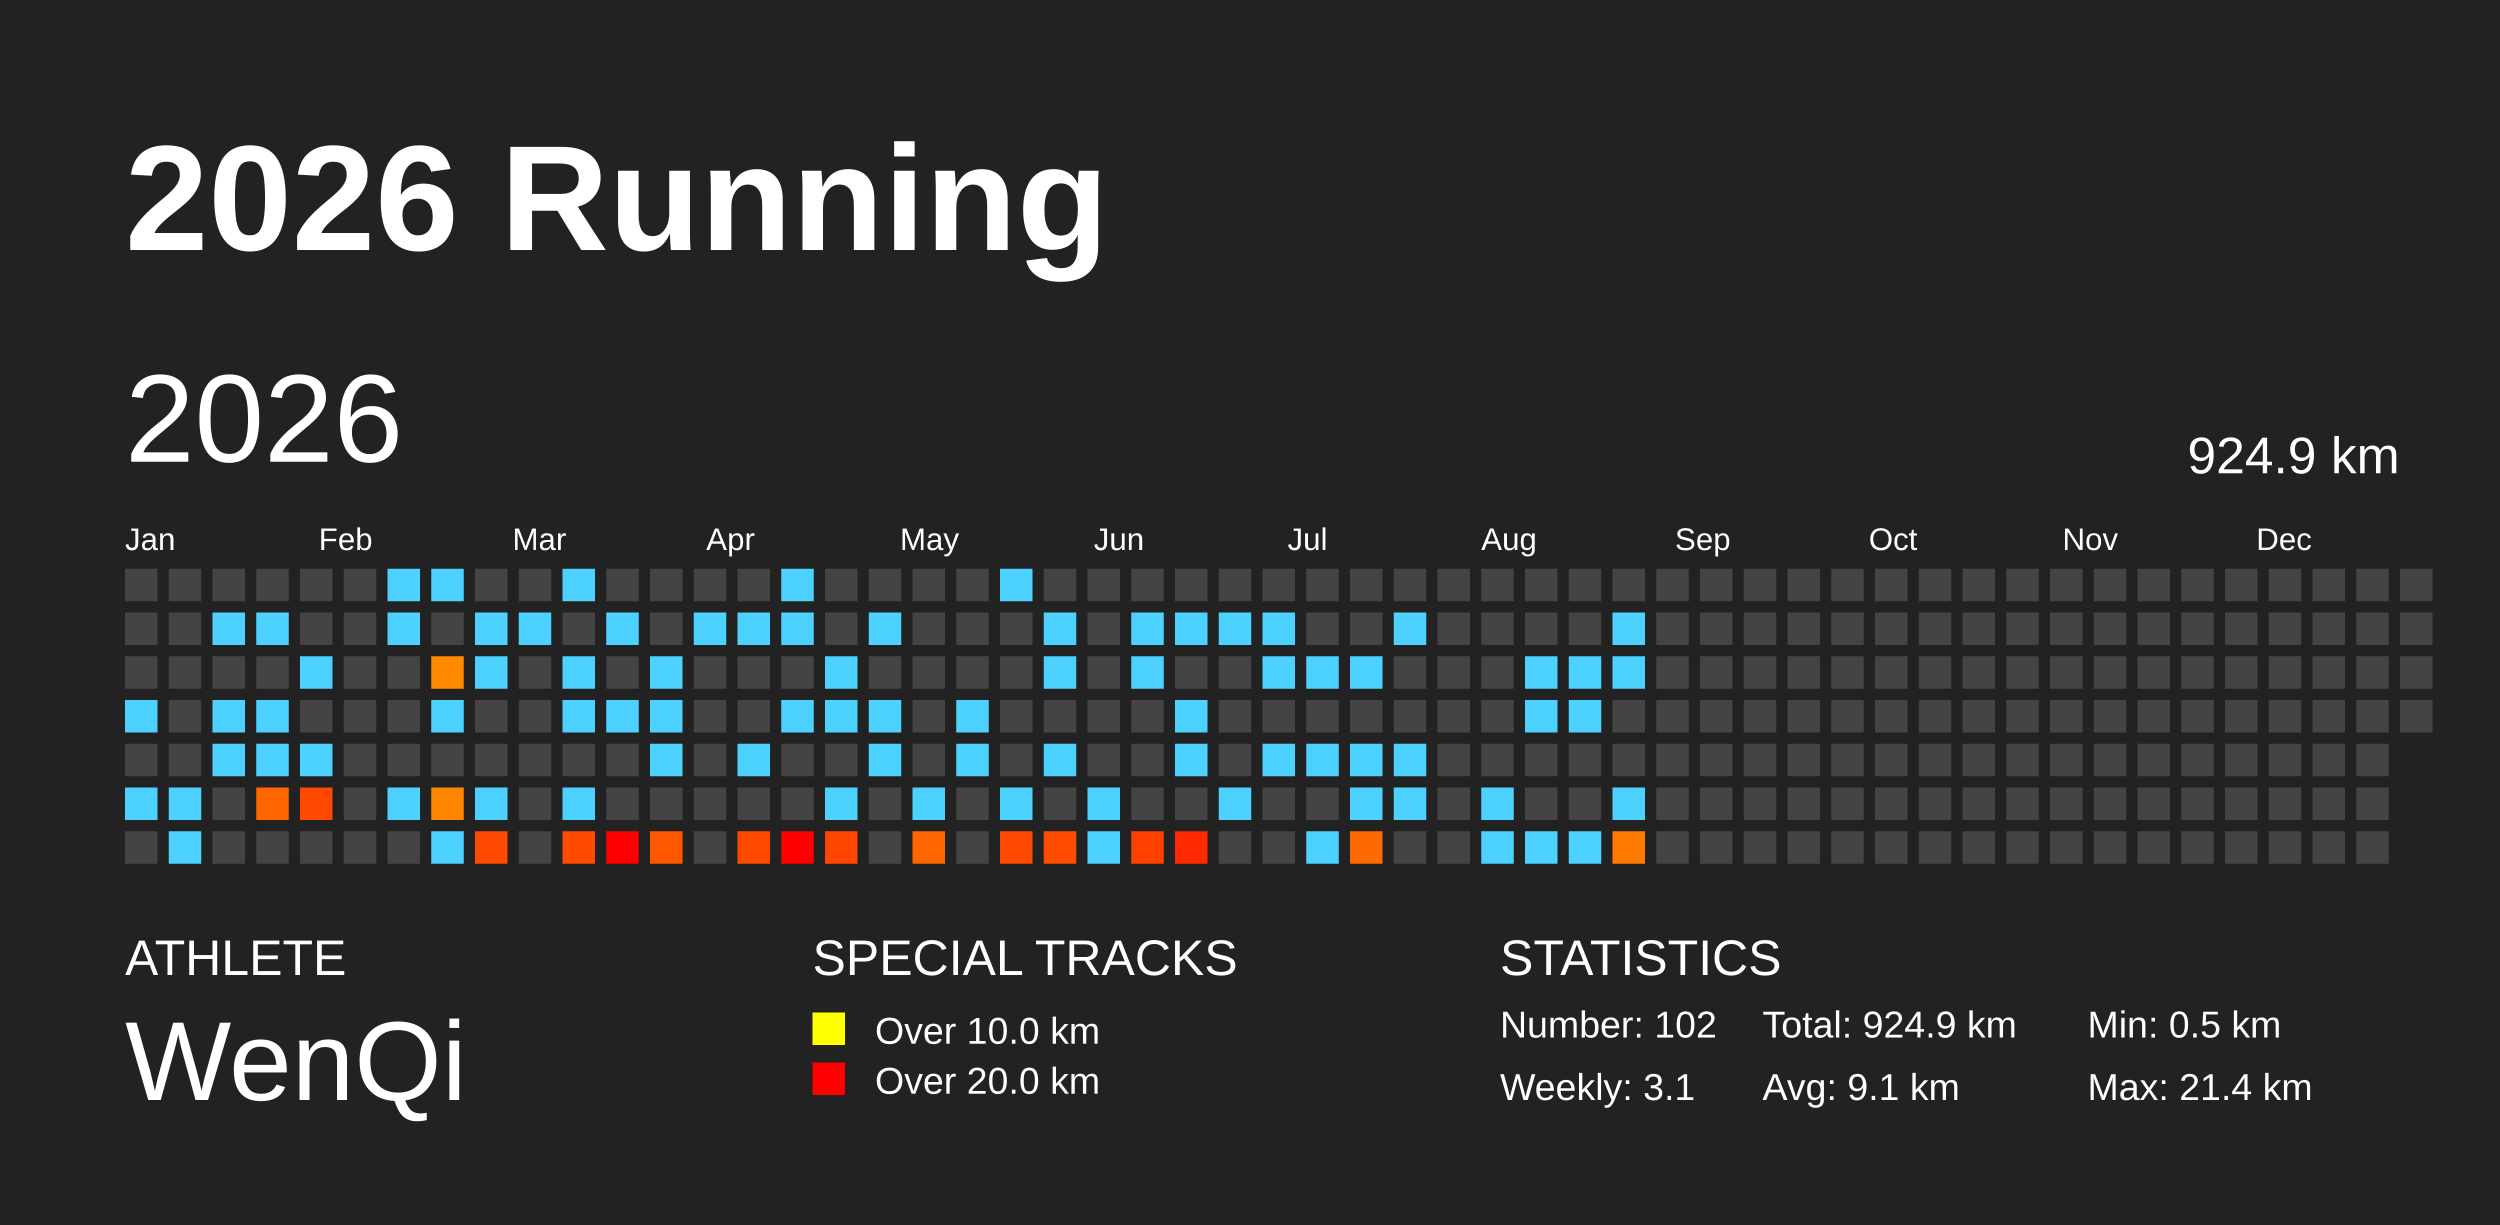
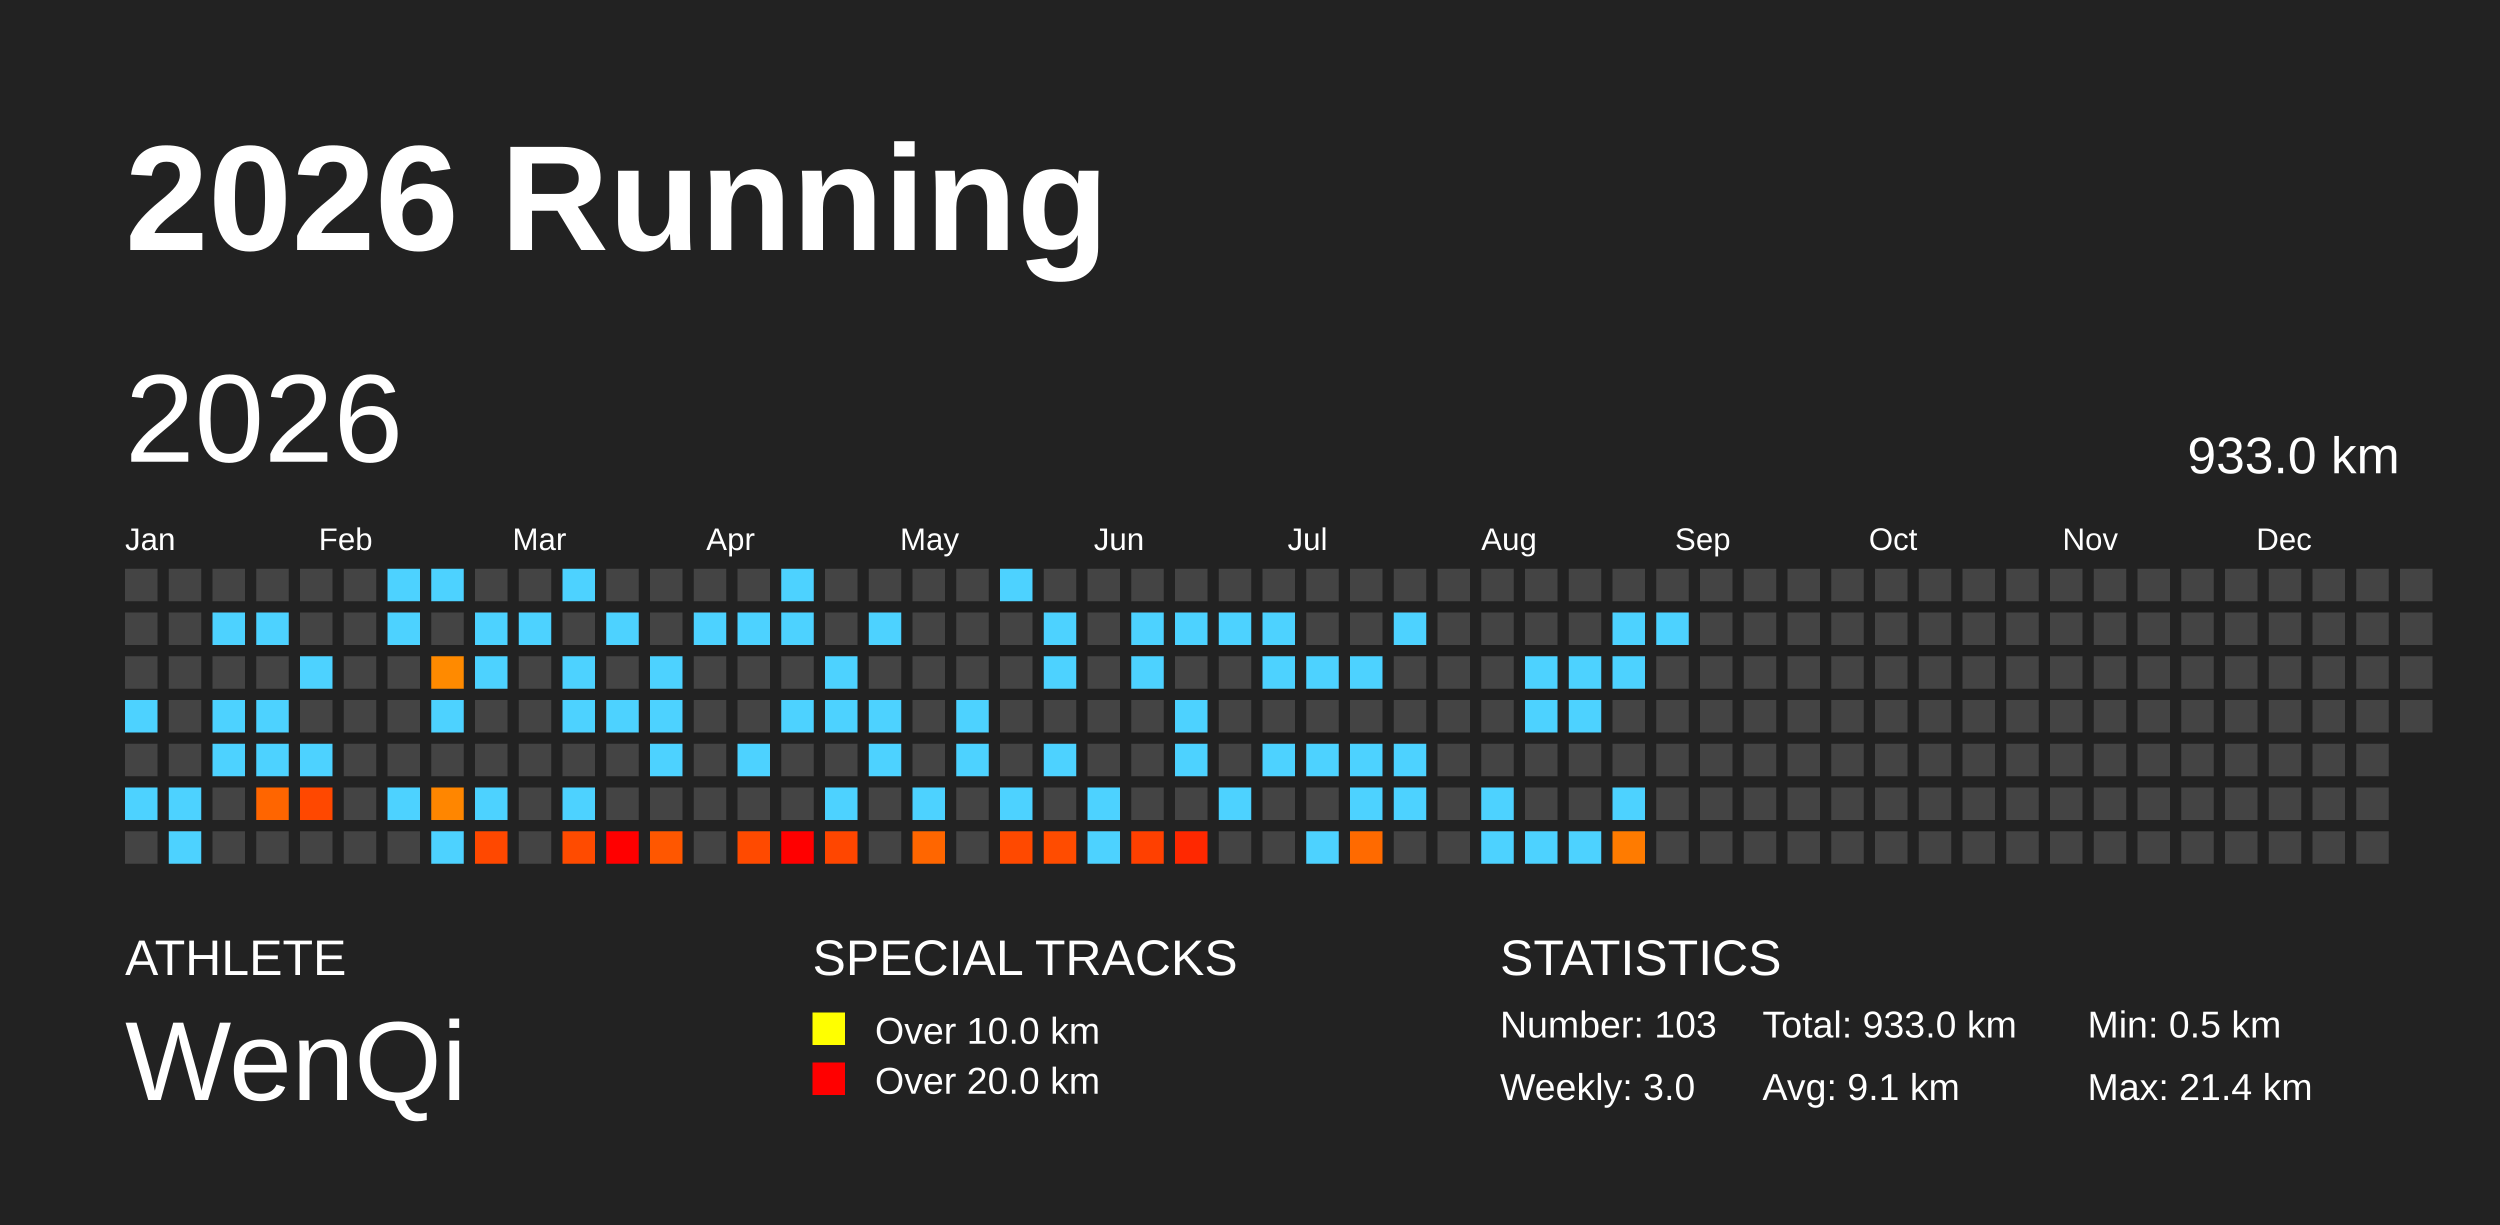
<svg xmlns="http://www.w3.org/2000/svg" baseProfile="full" height="98mm" version="1.1" viewBox="0,0,200,98" width="200mm">
  <defs />
  <rect fill="#222222" height="98" width="200" x="0" y="0" />
  <text fill="#FFFFFF" style="font-size:12px; font-family:Arial; font-weight:bold;" x="10" y="20">2026 Running</text>
  <text fill="#FFFFFF" style="font-size:4px; font-family:Arial" x="10" y="78">ATHLETE</text>
  <text fill="#FFFFFF" style="font-size:9px; font-family:Arial" x="10" y="88">WenQi</text>
  <text fill="#FFFFFF" style="font-size:4px; font-family:Arial" x="65" y="78">SPECIAL TRACKS</text>
  <rect fill="yellow" height="2.6" width="2.6" x="65" y="81" />
  <text fill="#FFFFFF" style="font-size:3px; font-family:Arial" x="70" y="83.5">Over 10.0 km</text>
  <rect fill="red" height="2.6" width="2.6" x="65" y="85" />
  <text fill="#FFFFFF" style="font-size:3px; font-family:Arial" x="70" y="87.5">Over 20.0 km</text>
  <text fill="#FFFFFF" style="font-size:4px; font-family:Arial" x="120" y="78">STATISTICS</text>
-   <text fill="#FFFFFF" style="font-size:3px; font-family:Arial" x="120" y="83">Number: 102</text>
-   <text fill="#FFFFFF" style="font-size:3px; font-family:Arial" x="120" y="88">Weekly: 3.1</text>
-   <text fill="#FFFFFF" style="font-size:3px; font-family:Arial" x="141" y="83">Total: 924.9 km</text>
+   <text fill="#FFFFFF" style="font-size:3px; font-family:Arial" x="120" y="83">Number: 103</text>
+   <text fill="#FFFFFF" style="font-size:3px; font-family:Arial" x="120" y="88">Weekly: 3.0</text>
+   <text fill="#FFFFFF" style="font-size:3px; font-family:Arial" x="141" y="83">Total: 933.0 km</text>
  <text fill="#FFFFFF" style="font-size:3px; font-family:Arial" x="141" y="88">Avg: 9.1 km</text>
  <text fill="#FFFFFF" style="font-size:3px; font-family:Arial" x="167" y="83">Min: 0.5 km</text>
  <text fill="#FFFFFF" style="font-size:3px; font-family:Arial" x="167" y="88">Max: 21.4 km</text>
  <text dominant-baseline="hanging" fill="#FFFFFF" style="font-size:10.0px; font-family:Arial;" x="10" y="30">2026</text>
-   <text dominant-baseline="hanging" fill="#FFFFFF" style="font-size:4.125px; font-family:Arial;" x="175" y="35">924.9 km</text>
+   <text dominant-baseline="hanging" fill="#FFFFFF" style="font-size:4.125px; font-family:Arial;" x="175" y="35">933.0 km</text>
  <text fill="#FFFFFF" style="font-size:2.5px; font-family:Arial" x="10.0" y="44">Jan</text>
  <text fill="#FFFFFF" style="font-size:2.5px; font-family:Arial" x="25.5" y="44">Feb</text>
  <text fill="#FFFFFF" style="font-size:2.5px; font-family:Arial" x="41.0" y="44">Mar</text>
  <text fill="#FFFFFF" style="font-size:2.5px; font-family:Arial" x="56.5" y="44">Apr</text>
  <text fill="#FFFFFF" style="font-size:2.5px; font-family:Arial" x="72.0" y="44">May</text>
  <text fill="#FFFFFF" style="font-size:2.5px; font-family:Arial" x="87.5" y="44">Jun</text>
  <text fill="#FFFFFF" style="font-size:2.5px; font-family:Arial" x="103.0" y="44">Jul</text>
  <text fill="#FFFFFF" style="font-size:2.5px; font-family:Arial" x="118.5" y="44">Aug</text>
  <text fill="#FFFFFF" style="font-size:2.5px; font-family:Arial" x="134.0" y="44">Sep</text>
  <text fill="#FFFFFF" style="font-size:2.5px; font-family:Arial" x="149.5" y="44">Oct</text>
  <text fill="#FFFFFF" style="font-size:2.5px; font-family:Arial" x="165.0" y="44">Nov</text>
  <text fill="#FFFFFF" style="font-size:2.5px; font-family:Arial" x="180.5" y="44">Dec</text>
  <rect fill="#444444" height="2.6" width="2.6" x="10.0" y="45.5" />
  <rect fill="#444444" height="2.6" width="2.6" x="10.0" y="49.0" />
  <rect fill="#444444" height="2.6" width="2.6" x="10.0" y="52.5" />
  <rect fill="#4dd2ff" height="2.6" width="2.6" x="10.0" y="56.0" />
  <rect fill="#444444" height="2.6" width="2.6" x="10.0" y="59.5" />
  <rect fill="#4dd2ff" height="2.6" width="2.6" x="10.0" y="63.0" />
  <rect fill="#444444" height="2.6" width="2.6" x="10.0" y="66.5" />
  <rect fill="#444444" height="2.6" width="2.6" x="13.5" y="45.5" />
  <rect fill="#444444" height="2.6" width="2.6" x="13.5" y="49.0" />
  <rect fill="#444444" height="2.6" width="2.6" x="13.5" y="52.5" />
  <rect fill="#444444" height="2.6" width="2.6" x="13.5" y="56.0" />
  <rect fill="#444444" height="2.6" width="2.6" x="13.5" y="59.5" />
  <rect fill="#4dd2ff" height="2.6" width="2.6" x="13.5" y="63.0" />
  <rect fill="#4dd2ff" height="2.6" width="2.6" x="13.5" y="66.5" />
  <rect fill="#444444" height="2.6" width="2.6" x="17.0" y="45.5" />
  <rect fill="#4dd2ff" height="2.6" width="2.6" x="17.0" y="49.0" />
  <rect fill="#444444" height="2.6" width="2.6" x="17.0" y="52.5" />
  <rect fill="#4dd2ff" height="2.6" width="2.6" x="17.0" y="56.0" />
  <rect fill="#4dd2ff" height="2.6" width="2.6" x="17.0" y="59.5" />
  <rect fill="#444444" height="2.6" width="2.6" x="17.0" y="63.0" />
  <rect fill="#444444" height="2.6" width="2.6" x="17.0" y="66.5" />
  <rect fill="#444444" height="2.6" width="2.6" x="20.5" y="45.5" />
  <rect fill="#4dd2ff" height="2.6" width="2.6" x="20.5" y="49.0" />
  <rect fill="#444444" height="2.6" width="2.6" x="20.5" y="52.5" />
  <rect fill="#4dd2ff" height="2.6" width="2.6" x="20.5" y="56.0" />
  <rect fill="#4dd2ff" height="2.6" width="2.6" x="20.5" y="59.5" />
  <rect fill="#ff6500" height="2.6" width="2.6" x="20.5" y="63.0" />
  <rect fill="#444444" height="2.6" width="2.6" x="20.5" y="66.5" />
  <rect fill="#444444" height="2.6" width="2.6" x="24.0" y="45.5" />
  <rect fill="#444444" height="2.6" width="2.6" x="24.0" y="49.0" />
  <rect fill="#4dd2ff" height="2.6" width="2.6" x="24.0" y="52.5" />
  <rect fill="#444444" height="2.6" width="2.6" x="24.0" y="56.0" />
  <rect fill="#4dd2ff" height="2.6" width="2.6" x="24.0" y="59.5" />
  <rect fill="#ff4800" height="2.6" width="2.6" x="24.0" y="63.0" />
  <rect fill="#444444" height="2.6" width="2.6" x="24.0" y="66.5" />
  <rect fill="#444444" height="2.6" width="2.6" x="27.5" y="45.5" />
  <rect fill="#444444" height="2.6" width="2.6" x="27.5" y="49.0" />
  <rect fill="#444444" height="2.6" width="2.6" x="27.5" y="52.5" />
  <rect fill="#444444" height="2.6" width="2.6" x="27.5" y="56.0" />
  <rect fill="#444444" height="2.6" width="2.6" x="27.5" y="59.5" />
  <rect fill="#444444" height="2.6" width="2.6" x="27.5" y="63.0" />
  <rect fill="#444444" height="2.6" width="2.6" x="27.5" y="66.5" />
  <rect fill="#4dd2ff" height="2.6" width="2.6" x="31.0" y="45.5" />
  <rect fill="#4dd2ff" height="2.6" width="2.6" x="31.0" y="49.0" />
  <rect fill="#444444" height="2.6" width="2.6" x="31.0" y="52.5" />
  <rect fill="#444444" height="2.6" width="2.6" x="31.0" y="56.0" />
  <rect fill="#444444" height="2.6" width="2.6" x="31.0" y="59.5" />
  <rect fill="#4dd2ff" height="2.6" width="2.6" x="31.0" y="63.0" />
  <rect fill="#444444" height="2.6" width="2.6" x="31.0" y="66.5" />
  <rect fill="#4dd2ff" height="2.6" width="2.6" x="34.5" y="45.5" />
  <rect fill="#444444" height="2.6" width="2.6" x="34.5" y="49.0" />
  <rect fill="#ff8a00" height="2.6" width="2.6" x="34.5" y="52.5" />
  <rect fill="#4dd2ff" height="2.6" width="2.6" x="34.5" y="56.0" />
  <rect fill="#444444" height="2.6" width="2.6" x="34.5" y="59.5" />
  <rect fill="#ff8600" height="2.6" width="2.6" x="34.5" y="63.0" />
  <rect fill="#4dd2ff" height="2.6" width="2.6" x="34.5" y="66.5" />
  <rect fill="#444444" height="2.6" width="2.6" x="38.0" y="45.5" />
  <rect fill="#4dd2ff" height="2.6" width="2.6" x="38.0" y="49.0" />
  <rect fill="#4dd2ff" height="2.6" width="2.6" x="38.0" y="52.5" />
  <rect fill="#444444" height="2.6" width="2.6" x="38.0" y="56.0" />
  <rect fill="#444444" height="2.6" width="2.6" x="38.0" y="59.5" />
  <rect fill="#4dd2ff" height="2.6" width="2.6" x="38.0" y="63.0" />
  <rect fill="#ff4800" height="2.6" width="2.6" x="38.0" y="66.5" />
  <rect fill="#444444" height="2.6" width="2.6" x="41.5" y="45.5" />
  <rect fill="#4dd2ff" height="2.6" width="2.6" x="41.5" y="49.0" />
  <rect fill="#444444" height="2.6" width="2.6" x="41.5" y="52.5" />
  <rect fill="#444444" height="2.6" width="2.6" x="41.5" y="56.0" />
  <rect fill="#444444" height="2.6" width="2.6" x="41.5" y="59.5" />
  <rect fill="#444444" height="2.6" width="2.6" x="41.5" y="63.0" />
  <rect fill="#444444" height="2.6" width="2.6" x="41.5" y="66.5" />
  <rect fill="#4dd2ff" height="2.6" width="2.6" x="45.0" y="45.5" />
  <rect fill="#444444" height="2.6" width="2.6" x="45.0" y="49.0" />
  <rect fill="#4dd2ff" height="2.6" width="2.6" x="45.0" y="52.5" />
  <rect fill="#4dd2ff" height="2.6" width="2.6" x="45.0" y="56.0" />
  <rect fill="#444444" height="2.6" width="2.6" x="45.0" y="59.5" />
  <rect fill="#4dd2ff" height="2.6" width="2.6" x="45.0" y="63.0" />
  <rect fill="#ff4b00" height="2.6" width="2.6" x="45.0" y="66.5" />
  <rect fill="#444444" height="2.6" width="2.6" x="48.5" y="45.5" />
  <rect fill="#4dd2ff" height="2.6" width="2.6" x="48.5" y="49.0" />
  <rect fill="#444444" height="2.6" width="2.6" x="48.5" y="52.5" />
  <rect fill="#4dd2ff" height="2.6" width="2.6" x="48.5" y="56.0" />
  <rect fill="#444444" height="2.6" width="2.6" x="48.5" y="59.5" />
  <rect fill="#444444" height="2.6" width="2.6" x="48.5" y="63.0" />
  <rect fill="red" height="2.6" width="2.6" x="48.5" y="66.5" />
  <rect fill="#444444" height="2.6" width="2.6" x="52.0" y="45.5" />
  <rect fill="#444444" height="2.6" width="2.6" x="52.0" y="49.0" />
  <rect fill="#4dd2ff" height="2.6" width="2.6" x="52.0" y="52.5" />
  <rect fill="#4dd2ff" height="2.6" width="2.6" x="52.0" y="56.0" />
  <rect fill="#4dd2ff" height="2.6" width="2.6" x="52.0" y="59.5" />
  <rect fill="#444444" height="2.6" width="2.6" x="52.0" y="63.0" />
  <rect fill="#ff5700" height="2.6" width="2.6" x="52.0" y="66.5" />
  <rect fill="#444444" height="2.6" width="2.6" x="55.5" y="45.5" />
  <rect fill="#4dd2ff" height="2.6" width="2.6" x="55.5" y="49.0" />
  <rect fill="#444444" height="2.6" width="2.6" x="55.5" y="52.5" />
  <rect fill="#444444" height="2.6" width="2.6" x="55.5" y="56.0" />
  <rect fill="#444444" height="2.6" width="2.6" x="55.5" y="59.5" />
  <rect fill="#444444" height="2.6" width="2.6" x="55.5" y="63.0" />
  <rect fill="#444444" height="2.6" width="2.6" x="55.5" y="66.5" />
  <rect fill="#444444" height="2.6" width="2.6" x="59.0" y="45.5" />
  <rect fill="#4dd2ff" height="2.6" width="2.6" x="59.0" y="49.0" />
  <rect fill="#444444" height="2.6" width="2.6" x="59.0" y="52.5" />
  <rect fill="#444444" height="2.6" width="2.6" x="59.0" y="56.0" />
  <rect fill="#4dd2ff" height="2.6" width="2.6" x="59.0" y="59.5" />
  <rect fill="#444444" height="2.6" width="2.6" x="59.0" y="63.0" />
  <rect fill="#ff4a00" height="2.6" width="2.6" x="59.0" y="66.5" />
  <rect fill="#4dd2ff" height="2.6" width="2.6" x="62.5" y="45.5" />
  <rect fill="#4dd2ff" height="2.6" width="2.6" x="62.5" y="49.0" />
  <rect fill="#444444" height="2.6" width="2.6" x="62.5" y="52.5" />
  <rect fill="#4dd2ff" height="2.6" width="2.6" x="62.5" y="56.0" />
  <rect fill="#444444" height="2.6" width="2.6" x="62.5" y="59.5" />
  <rect fill="#444444" height="2.6" width="2.6" x="62.5" y="63.0" />
  <rect fill="red" height="2.6" width="2.6" x="62.5" y="66.5" />
  <rect fill="#444444" height="2.6" width="2.6" x="66.0" y="45.5" />
  <rect fill="#444444" height="2.6" width="2.6" x="66.0" y="49.0" />
  <rect fill="#4dd2ff" height="2.6" width="2.6" x="66.0" y="52.5" />
  <rect fill="#4dd2ff" height="2.6" width="2.6" x="66.0" y="56.0" />
  <rect fill="#444444" height="2.6" width="2.6" x="66.0" y="59.5" />
  <rect fill="#4dd2ff" height="2.6" width="2.6" x="66.0" y="63.0" />
  <rect fill="#ff4600" height="2.6" width="2.6" x="66.0" y="66.5" />
  <rect fill="#444444" height="2.6" width="2.6" x="69.5" y="45.5" />
  <rect fill="#4dd2ff" height="2.6" width="2.6" x="69.5" y="49.0" />
  <rect fill="#444444" height="2.6" width="2.6" x="69.5" y="52.5" />
  <rect fill="#4dd2ff" height="2.6" width="2.6" x="69.5" y="56.0" />
  <rect fill="#4dd2ff" height="2.6" width="2.6" x="69.5" y="59.5" />
  <rect fill="#444444" height="2.6" width="2.6" x="69.5" y="63.0" />
  <rect fill="#444444" height="2.6" width="2.6" x="69.5" y="66.5" />
  <rect fill="#444444" height="2.6" width="2.6" x="73.0" y="45.5" />
  <rect fill="#444444" height="2.6" width="2.6" x="73.0" y="49.0" />
  <rect fill="#444444" height="2.6" width="2.6" x="73.0" y="52.5" />
  <rect fill="#444444" height="2.6" width="2.6" x="73.0" y="56.0" />
  <rect fill="#444444" height="2.6" width="2.6" x="73.0" y="59.5" />
  <rect fill="#4dd2ff" height="2.6" width="2.6" x="73.0" y="63.0" />
  <rect fill="#ff6600" height="2.6" width="2.6" x="73.0" y="66.5" />
  <rect fill="#444444" height="2.6" width="2.6" x="76.5" y="45.5" />
  <rect fill="#444444" height="2.6" width="2.6" x="76.5" y="49.0" />
  <rect fill="#444444" height="2.6" width="2.6" x="76.5" y="52.5" />
  <rect fill="#4dd2ff" height="2.6" width="2.6" x="76.5" y="56.0" />
  <rect fill="#4dd2ff" height="2.6" width="2.6" x="76.5" y="59.5" />
  <rect fill="#444444" height="2.6" width="2.6" x="76.5" y="63.0" />
  <rect fill="#444444" height="2.6" width="2.6" x="76.5" y="66.5" />
  <rect fill="#4dd2ff" height="2.6" width="2.6" x="80.0" y="45.5" />
  <rect fill="#444444" height="2.6" width="2.6" x="80.0" y="49.0" />
  <rect fill="#444444" height="2.6" width="2.6" x="80.0" y="52.5" />
  <rect fill="#444444" height="2.6" width="2.6" x="80.0" y="56.0" />
  <rect fill="#444444" height="2.6" width="2.6" x="80.0" y="59.5" />
  <rect fill="#4dd2ff" height="2.6" width="2.6" x="80.0" y="63.0" />
  <rect fill="#ff4900" height="2.6" width="2.6" x="80.0" y="66.5" />
  <rect fill="#444444" height="2.6" width="2.6" x="83.5" y="45.5" />
  <rect fill="#4dd2ff" height="2.6" width="2.6" x="83.5" y="49.0" />
  <rect fill="#4dd2ff" height="2.6" width="2.6" x="83.5" y="52.5" />
  <rect fill="#444444" height="2.6" width="2.6" x="83.5" y="56.0" />
  <rect fill="#4dd2ff" height="2.6" width="2.6" x="83.5" y="59.5" />
  <rect fill="#444444" height="2.6" width="2.6" x="83.5" y="63.0" />
  <rect fill="#ff4c00" height="2.6" width="2.6" x="83.5" y="66.5" />
  <rect fill="#444444" height="2.6" width="2.6" x="87.0" y="45.5" />
  <rect fill="#444444" height="2.6" width="2.6" x="87.0" y="49.0" />
  <rect fill="#444444" height="2.6" width="2.6" x="87.0" y="52.5" />
  <rect fill="#444444" height="2.6" width="2.6" x="87.0" y="56.0" />
  <rect fill="#444444" height="2.6" width="2.6" x="87.0" y="59.5" />
  <rect fill="#4dd2ff" height="2.6" width="2.6" x="87.0" y="63.0" />
  <rect fill="#4dd2ff" height="2.6" width="2.6" x="87.0" y="66.5" />
  <rect fill="#444444" height="2.6" width="2.6" x="90.5" y="45.5" />
  <rect fill="#4dd2ff" height="2.6" width="2.6" x="90.5" y="49.0" />
  <rect fill="#4dd2ff" height="2.6" width="2.6" x="90.5" y="52.5" />
  <rect fill="#444444" height="2.6" width="2.6" x="90.5" y="56.0" />
  <rect fill="#444444" height="2.6" width="2.6" x="90.5" y="59.5" />
  <rect fill="#444444" height="2.6" width="2.6" x="90.5" y="63.0" />
  <rect fill="#ff4000" height="2.6" width="2.6" x="90.5" y="66.5" />
  <rect fill="#444444" height="2.6" width="2.6" x="94.0" y="45.5" />
  <rect fill="#4dd2ff" height="2.6" width="2.6" x="94.0" y="49.0" />
  <rect fill="#444444" height="2.6" width="2.6" x="94.0" y="52.5" />
  <rect fill="#4dd2ff" height="2.6" width="2.6" x="94.0" y="56.0" />
  <rect fill="#4dd2ff" height="2.6" width="2.6" x="94.0" y="59.5" />
  <rect fill="#444444" height="2.6" width="2.6" x="94.0" y="63.0" />
  <rect fill="#ff2800" height="2.6" width="2.6" x="94.0" y="66.5" />
  <rect fill="#444444" height="2.6" width="2.6" x="97.5" y="45.5" />
  <rect fill="#4dd2ff" height="2.6" width="2.6" x="97.5" y="49.0" />
  <rect fill="#444444" height="2.6" width="2.6" x="97.5" y="52.5" />
  <rect fill="#444444" height="2.6" width="2.6" x="97.5" y="56.0" />
  <rect fill="#444444" height="2.6" width="2.6" x="97.5" y="59.5" />
  <rect fill="#4dd2ff" height="2.6" width="2.6" x="97.5" y="63.0" />
  <rect fill="#444444" height="2.6" width="2.6" x="97.5" y="66.5" />
  <rect fill="#444444" height="2.6" width="2.6" x="101.0" y="45.5" />
  <rect fill="#4dd2ff" height="2.6" width="2.6" x="101.0" y="49.0" />
  <rect fill="#4dd2ff" height="2.6" width="2.6" x="101.0" y="52.5" />
  <rect fill="#444444" height="2.6" width="2.6" x="101.0" y="56.0" />
  <rect fill="#4dd2ff" height="2.6" width="2.6" x="101.0" y="59.5" />
  <rect fill="#444444" height="2.6" width="2.6" x="101.0" y="63.0" />
  <rect fill="#444444" height="2.6" width="2.6" x="101.0" y="66.5" />
  <rect fill="#444444" height="2.6" width="2.6" x="104.5" y="45.5" />
  <rect fill="#444444" height="2.6" width="2.6" x="104.5" y="49.0" />
  <rect fill="#4dd2ff" height="2.6" width="2.6" x="104.5" y="52.5" />
  <rect fill="#444444" height="2.6" width="2.6" x="104.5" y="56.0" />
  <rect fill="#4dd2ff" height="2.6" width="2.6" x="104.5" y="59.5" />
  <rect fill="#444444" height="2.6" width="2.6" x="104.5" y="63.0" />
  <rect fill="#4dd2ff" height="2.6" width="2.6" x="104.5" y="66.5" />
  <rect fill="#444444" height="2.6" width="2.6" x="108.0" y="45.5" />
  <rect fill="#444444" height="2.6" width="2.6" x="108.0" y="49.0" />
  <rect fill="#4dd2ff" height="2.6" width="2.6" x="108.0" y="52.5" />
  <rect fill="#444444" height="2.6" width="2.6" x="108.0" y="56.0" />
  <rect fill="#4dd2ff" height="2.6" width="2.6" x="108.0" y="59.5" />
  <rect fill="#4dd2ff" height="2.6" width="2.6" x="108.0" y="63.0" />
  <rect fill="#ff6a00" height="2.6" width="2.6" x="108.0" y="66.5" />
  <rect fill="#444444" height="2.6" width="2.6" x="111.5" y="45.5" />
  <rect fill="#4dd2ff" height="2.6" width="2.6" x="111.5" y="49.0" />
  <rect fill="#444444" height="2.6" width="2.6" x="111.5" y="52.5" />
  <rect fill="#444444" height="2.6" width="2.6" x="111.5" y="56.0" />
  <rect fill="#4dd2ff" height="2.6" width="2.6" x="111.5" y="59.5" />
  <rect fill="#4dd2ff" height="2.6" width="2.6" x="111.5" y="63.0" />
  <rect fill="#444444" height="2.6" width="2.6" x="111.5" y="66.5" />
  <rect fill="#444444" height="2.6" width="2.6" x="115.0" y="45.5" />
  <rect fill="#444444" height="2.6" width="2.6" x="115.0" y="49.0" />
  <rect fill="#444444" height="2.6" width="2.6" x="115.0" y="52.5" />
  <rect fill="#444444" height="2.6" width="2.6" x="115.0" y="56.0" />
  <rect fill="#444444" height="2.6" width="2.6" x="115.0" y="59.5" />
  <rect fill="#444444" height="2.6" width="2.6" x="115.0" y="63.0" />
  <rect fill="#444444" height="2.6" width="2.6" x="115.0" y="66.5" />
  <rect fill="#444444" height="2.6" width="2.6" x="118.5" y="45.5" />
  <rect fill="#444444" height="2.6" width="2.6" x="118.5" y="49.0" />
  <rect fill="#444444" height="2.6" width="2.6" x="118.5" y="52.5" />
  <rect fill="#444444" height="2.6" width="2.6" x="118.5" y="56.0" />
  <rect fill="#444444" height="2.6" width="2.6" x="118.5" y="59.5" />
  <rect fill="#4dd2ff" height="2.6" width="2.6" x="118.5" y="63.0" />
  <rect fill="#4dd2ff" height="2.6" width="2.6" x="118.5" y="66.5" />
  <rect fill="#444444" height="2.6" width="2.6" x="122.0" y="45.5" />
  <rect fill="#444444" height="2.6" width="2.6" x="122.0" y="49.0" />
  <rect fill="#4dd2ff" height="2.6" width="2.6" x="122.0" y="52.5" />
  <rect fill="#4dd2ff" height="2.6" width="2.6" x="122.0" y="56.0" />
  <rect fill="#444444" height="2.6" width="2.6" x="122.0" y="59.5" />
  <rect fill="#444444" height="2.6" width="2.6" x="122.0" y="63.0" />
  <rect fill="#4dd2ff" height="2.6" width="2.6" x="122.0" y="66.5" />
  <rect fill="#444444" height="2.6" width="2.6" x="125.5" y="45.5" />
  <rect fill="#444444" height="2.6" width="2.6" x="125.5" y="49.0" />
  <rect fill="#4dd2ff" height="2.6" width="2.6" x="125.5" y="52.5" />
  <rect fill="#4dd2ff" height="2.6" width="2.6" x="125.5" y="56.0" />
  <rect fill="#444444" height="2.6" width="2.6" x="125.5" y="59.5" />
  <rect fill="#444444" height="2.6" width="2.6" x="125.5" y="63.0" />
  <rect fill="#4dd2ff" height="2.6" width="2.6" x="125.5" y="66.5" />
  <rect fill="#444444" height="2.6" width="2.6" x="129.0" y="45.5" />
  <rect fill="#4dd2ff" height="2.6" width="2.6" x="129.0" y="49.0" />
  <rect fill="#4dd2ff" height="2.6" width="2.6" x="129.0" y="52.5" />
  <rect fill="#444444" height="2.6" width="2.6" x="129.0" y="56.0" />
  <rect fill="#444444" height="2.6" width="2.6" x="129.0" y="59.5" />
  <rect fill="#4dd2ff" height="2.6" width="2.6" x="129.0" y="63.0" />
  <rect fill="#ff7b00" height="2.6" width="2.6" x="129.0" y="66.5" />
  <rect fill="#444444" height="2.6" width="2.6" x="132.5" y="45.5" />
-   <rect fill="#444444" height="2.6" width="2.6" x="132.5" y="49.0" />
+   <rect fill="#4dd2ff" height="2.6" width="2.6" x="132.5" y="49.0" />
  <rect fill="#444444" height="2.6" width="2.6" x="132.5" y="52.5" />
  <rect fill="#444444" height="2.6" width="2.6" x="132.5" y="56.0" />
  <rect fill="#444444" height="2.6" width="2.6" x="132.5" y="59.5" />
  <rect fill="#444444" height="2.6" width="2.6" x="132.5" y="63.0" />
  <rect fill="#444444" height="2.6" width="2.6" x="132.5" y="66.5" />
  <rect fill="#444444" height="2.6" width="2.6" x="136.0" y="45.5" />
  <rect fill="#444444" height="2.6" width="2.6" x="136.0" y="49.0" />
  <rect fill="#444444" height="2.6" width="2.6" x="136.0" y="52.5" />
  <rect fill="#444444" height="2.6" width="2.6" x="136.0" y="56.0" />
  <rect fill="#444444" height="2.6" width="2.6" x="136.0" y="59.5" />
  <rect fill="#444444" height="2.6" width="2.6" x="136.0" y="63.0" />
  <rect fill="#444444" height="2.6" width="2.6" x="136.0" y="66.5" />
  <rect fill="#444444" height="2.6" width="2.6" x="139.5" y="45.5" />
  <rect fill="#444444" height="2.6" width="2.6" x="139.5" y="49.0" />
  <rect fill="#444444" height="2.6" width="2.6" x="139.5" y="52.5" />
  <rect fill="#444444" height="2.6" width="2.6" x="139.5" y="56.0" />
  <rect fill="#444444" height="2.6" width="2.6" x="139.5" y="59.5" />
  <rect fill="#444444" height="2.6" width="2.6" x="139.5" y="63.0" />
  <rect fill="#444444" height="2.6" width="2.6" x="139.5" y="66.5" />
  <rect fill="#444444" height="2.6" width="2.6" x="143.0" y="45.5" />
  <rect fill="#444444" height="2.6" width="2.6" x="143.0" y="49.0" />
  <rect fill="#444444" height="2.6" width="2.6" x="143.0" y="52.5" />
  <rect fill="#444444" height="2.6" width="2.6" x="143.0" y="56.0" />
  <rect fill="#444444" height="2.6" width="2.6" x="143.0" y="59.5" />
  <rect fill="#444444" height="2.6" width="2.6" x="143.0" y="63.0" />
  <rect fill="#444444" height="2.6" width="2.6" x="143.0" y="66.5" />
  <rect fill="#444444" height="2.6" width="2.6" x="146.5" y="45.5" />
  <rect fill="#444444" height="2.6" width="2.6" x="146.5" y="49.0" />
  <rect fill="#444444" height="2.6" width="2.6" x="146.5" y="52.5" />
  <rect fill="#444444" height="2.6" width="2.6" x="146.5" y="56.0" />
  <rect fill="#444444" height="2.6" width="2.6" x="146.5" y="59.5" />
  <rect fill="#444444" height="2.6" width="2.6" x="146.5" y="63.0" />
  <rect fill="#444444" height="2.6" width="2.6" x="146.5" y="66.5" />
  <rect fill="#444444" height="2.6" width="2.6" x="150.0" y="45.5" />
  <rect fill="#444444" height="2.6" width="2.6" x="150.0" y="49.0" />
  <rect fill="#444444" height="2.6" width="2.6" x="150.0" y="52.5" />
  <rect fill="#444444" height="2.6" width="2.6" x="150.0" y="56.0" />
  <rect fill="#444444" height="2.6" width="2.6" x="150.0" y="59.5" />
  <rect fill="#444444" height="2.6" width="2.6" x="150.0" y="63.0" />
  <rect fill="#444444" height="2.6" width="2.6" x="150.0" y="66.5" />
  <rect fill="#444444" height="2.6" width="2.6" x="153.5" y="45.5" />
  <rect fill="#444444" height="2.6" width="2.6" x="153.5" y="49.0" />
  <rect fill="#444444" height="2.6" width="2.6" x="153.5" y="52.5" />
  <rect fill="#444444" height="2.6" width="2.6" x="153.5" y="56.0" />
  <rect fill="#444444" height="2.6" width="2.6" x="153.5" y="59.5" />
  <rect fill="#444444" height="2.6" width="2.6" x="153.5" y="63.0" />
  <rect fill="#444444" height="2.6" width="2.6" x="153.5" y="66.5" />
  <rect fill="#444444" height="2.6" width="2.6" x="157.0" y="45.5" />
  <rect fill="#444444" height="2.6" width="2.6" x="157.0" y="49.0" />
  <rect fill="#444444" height="2.6" width="2.6" x="157.0" y="52.5" />
  <rect fill="#444444" height="2.6" width="2.6" x="157.0" y="56.0" />
  <rect fill="#444444" height="2.6" width="2.6" x="157.0" y="59.5" />
  <rect fill="#444444" height="2.6" width="2.6" x="157.0" y="63.0" />
  <rect fill="#444444" height="2.6" width="2.6" x="157.0" y="66.5" />
  <rect fill="#444444" height="2.6" width="2.6" x="160.5" y="45.5" />
  <rect fill="#444444" height="2.6" width="2.6" x="160.5" y="49.0" />
  <rect fill="#444444" height="2.6" width="2.6" x="160.5" y="52.5" />
  <rect fill="#444444" height="2.6" width="2.6" x="160.5" y="56.0" />
  <rect fill="#444444" height="2.6" width="2.6" x="160.5" y="59.5" />
  <rect fill="#444444" height="2.6" width="2.6" x="160.5" y="63.0" />
  <rect fill="#444444" height="2.6" width="2.6" x="160.5" y="66.5" />
  <rect fill="#444444" height="2.6" width="2.6" x="164.0" y="45.5" />
  <rect fill="#444444" height="2.6" width="2.6" x="164.0" y="49.0" />
  <rect fill="#444444" height="2.6" width="2.6" x="164.0" y="52.5" />
  <rect fill="#444444" height="2.6" width="2.6" x="164.0" y="56.0" />
  <rect fill="#444444" height="2.6" width="2.6" x="164.0" y="59.5" />
  <rect fill="#444444" height="2.6" width="2.6" x="164.0" y="63.0" />
  <rect fill="#444444" height="2.6" width="2.6" x="164.0" y="66.5" />
  <rect fill="#444444" height="2.6" width="2.6" x="167.5" y="45.5" />
  <rect fill="#444444" height="2.6" width="2.6" x="167.5" y="49.0" />
  <rect fill="#444444" height="2.6" width="2.6" x="167.5" y="52.5" />
  <rect fill="#444444" height="2.6" width="2.6" x="167.5" y="56.0" />
  <rect fill="#444444" height="2.6" width="2.6" x="167.5" y="59.5" />
  <rect fill="#444444" height="2.6" width="2.6" x="167.5" y="63.0" />
  <rect fill="#444444" height="2.6" width="2.6" x="167.5" y="66.5" />
  <rect fill="#444444" height="2.6" width="2.6" x="171.0" y="45.5" />
  <rect fill="#444444" height="2.6" width="2.6" x="171.0" y="49.0" />
  <rect fill="#444444" height="2.6" width="2.6" x="171.0" y="52.5" />
  <rect fill="#444444" height="2.6" width="2.6" x="171.0" y="56.0" />
  <rect fill="#444444" height="2.6" width="2.6" x="171.0" y="59.5" />
  <rect fill="#444444" height="2.6" width="2.6" x="171.0" y="63.0" />
  <rect fill="#444444" height="2.6" width="2.6" x="171.0" y="66.5" />
  <rect fill="#444444" height="2.6" width="2.6" x="174.5" y="45.5" />
  <rect fill="#444444" height="2.6" width="2.6" x="174.5" y="49.0" />
  <rect fill="#444444" height="2.6" width="2.6" x="174.5" y="52.5" />
  <rect fill="#444444" height="2.6" width="2.6" x="174.5" y="56.0" />
  <rect fill="#444444" height="2.6" width="2.6" x="174.5" y="59.5" />
  <rect fill="#444444" height="2.6" width="2.6" x="174.5" y="63.0" />
  <rect fill="#444444" height="2.6" width="2.6" x="174.5" y="66.5" />
  <rect fill="#444444" height="2.6" width="2.6" x="178.0" y="45.5" />
  <rect fill="#444444" height="2.6" width="2.6" x="178.0" y="49.0" />
  <rect fill="#444444" height="2.6" width="2.6" x="178.0" y="52.5" />
  <rect fill="#444444" height="2.6" width="2.6" x="178.0" y="56.0" />
  <rect fill="#444444" height="2.6" width="2.6" x="178.0" y="59.5" />
  <rect fill="#444444" height="2.6" width="2.6" x="178.0" y="63.0" />
  <rect fill="#444444" height="2.6" width="2.6" x="178.0" y="66.5" />
  <rect fill="#444444" height="2.6" width="2.6" x="181.5" y="45.5" />
  <rect fill="#444444" height="2.6" width="2.6" x="181.5" y="49.0" />
  <rect fill="#444444" height="2.6" width="2.6" x="181.5" y="52.5" />
  <rect fill="#444444" height="2.6" width="2.6" x="181.5" y="56.0" />
  <rect fill="#444444" height="2.6" width="2.6" x="181.5" y="59.5" />
  <rect fill="#444444" height="2.6" width="2.6" x="181.5" y="63.0" />
  <rect fill="#444444" height="2.6" width="2.6" x="181.5" y="66.5" />
  <rect fill="#444444" height="2.6" width="2.6" x="185.0" y="45.5" />
  <rect fill="#444444" height="2.6" width="2.6" x="185.0" y="49.0" />
  <rect fill="#444444" height="2.6" width="2.6" x="185.0" y="52.5" />
  <rect fill="#444444" height="2.6" width="2.6" x="185.0" y="56.0" />
  <rect fill="#444444" height="2.6" width="2.6" x="185.0" y="59.5" />
  <rect fill="#444444" height="2.6" width="2.6" x="185.0" y="63.0" />
  <rect fill="#444444" height="2.6" width="2.6" x="185.0" y="66.5" />
  <rect fill="#444444" height="2.6" width="2.6" x="188.5" y="45.5" />
  <rect fill="#444444" height="2.6" width="2.6" x="188.5" y="49.0" />
  <rect fill="#444444" height="2.6" width="2.6" x="188.5" y="52.5" />
  <rect fill="#444444" height="2.6" width="2.6" x="188.5" y="56.0" />
  <rect fill="#444444" height="2.6" width="2.6" x="188.5" y="59.5" />
  <rect fill="#444444" height="2.6" width="2.6" x="188.5" y="63.0" />
  <rect fill="#444444" height="2.6" width="2.6" x="188.5" y="66.5" />
  <rect fill="#444444" height="2.6" width="2.6" x="192.0" y="45.5" />
  <rect fill="#444444" height="2.6" width="2.6" x="192.0" y="49.0" />
  <rect fill="#444444" height="2.6" width="2.6" x="192.0" y="52.5" />
  <rect fill="#444444" height="2.6" width="2.6" x="192.0" y="56.0" />
</svg>
